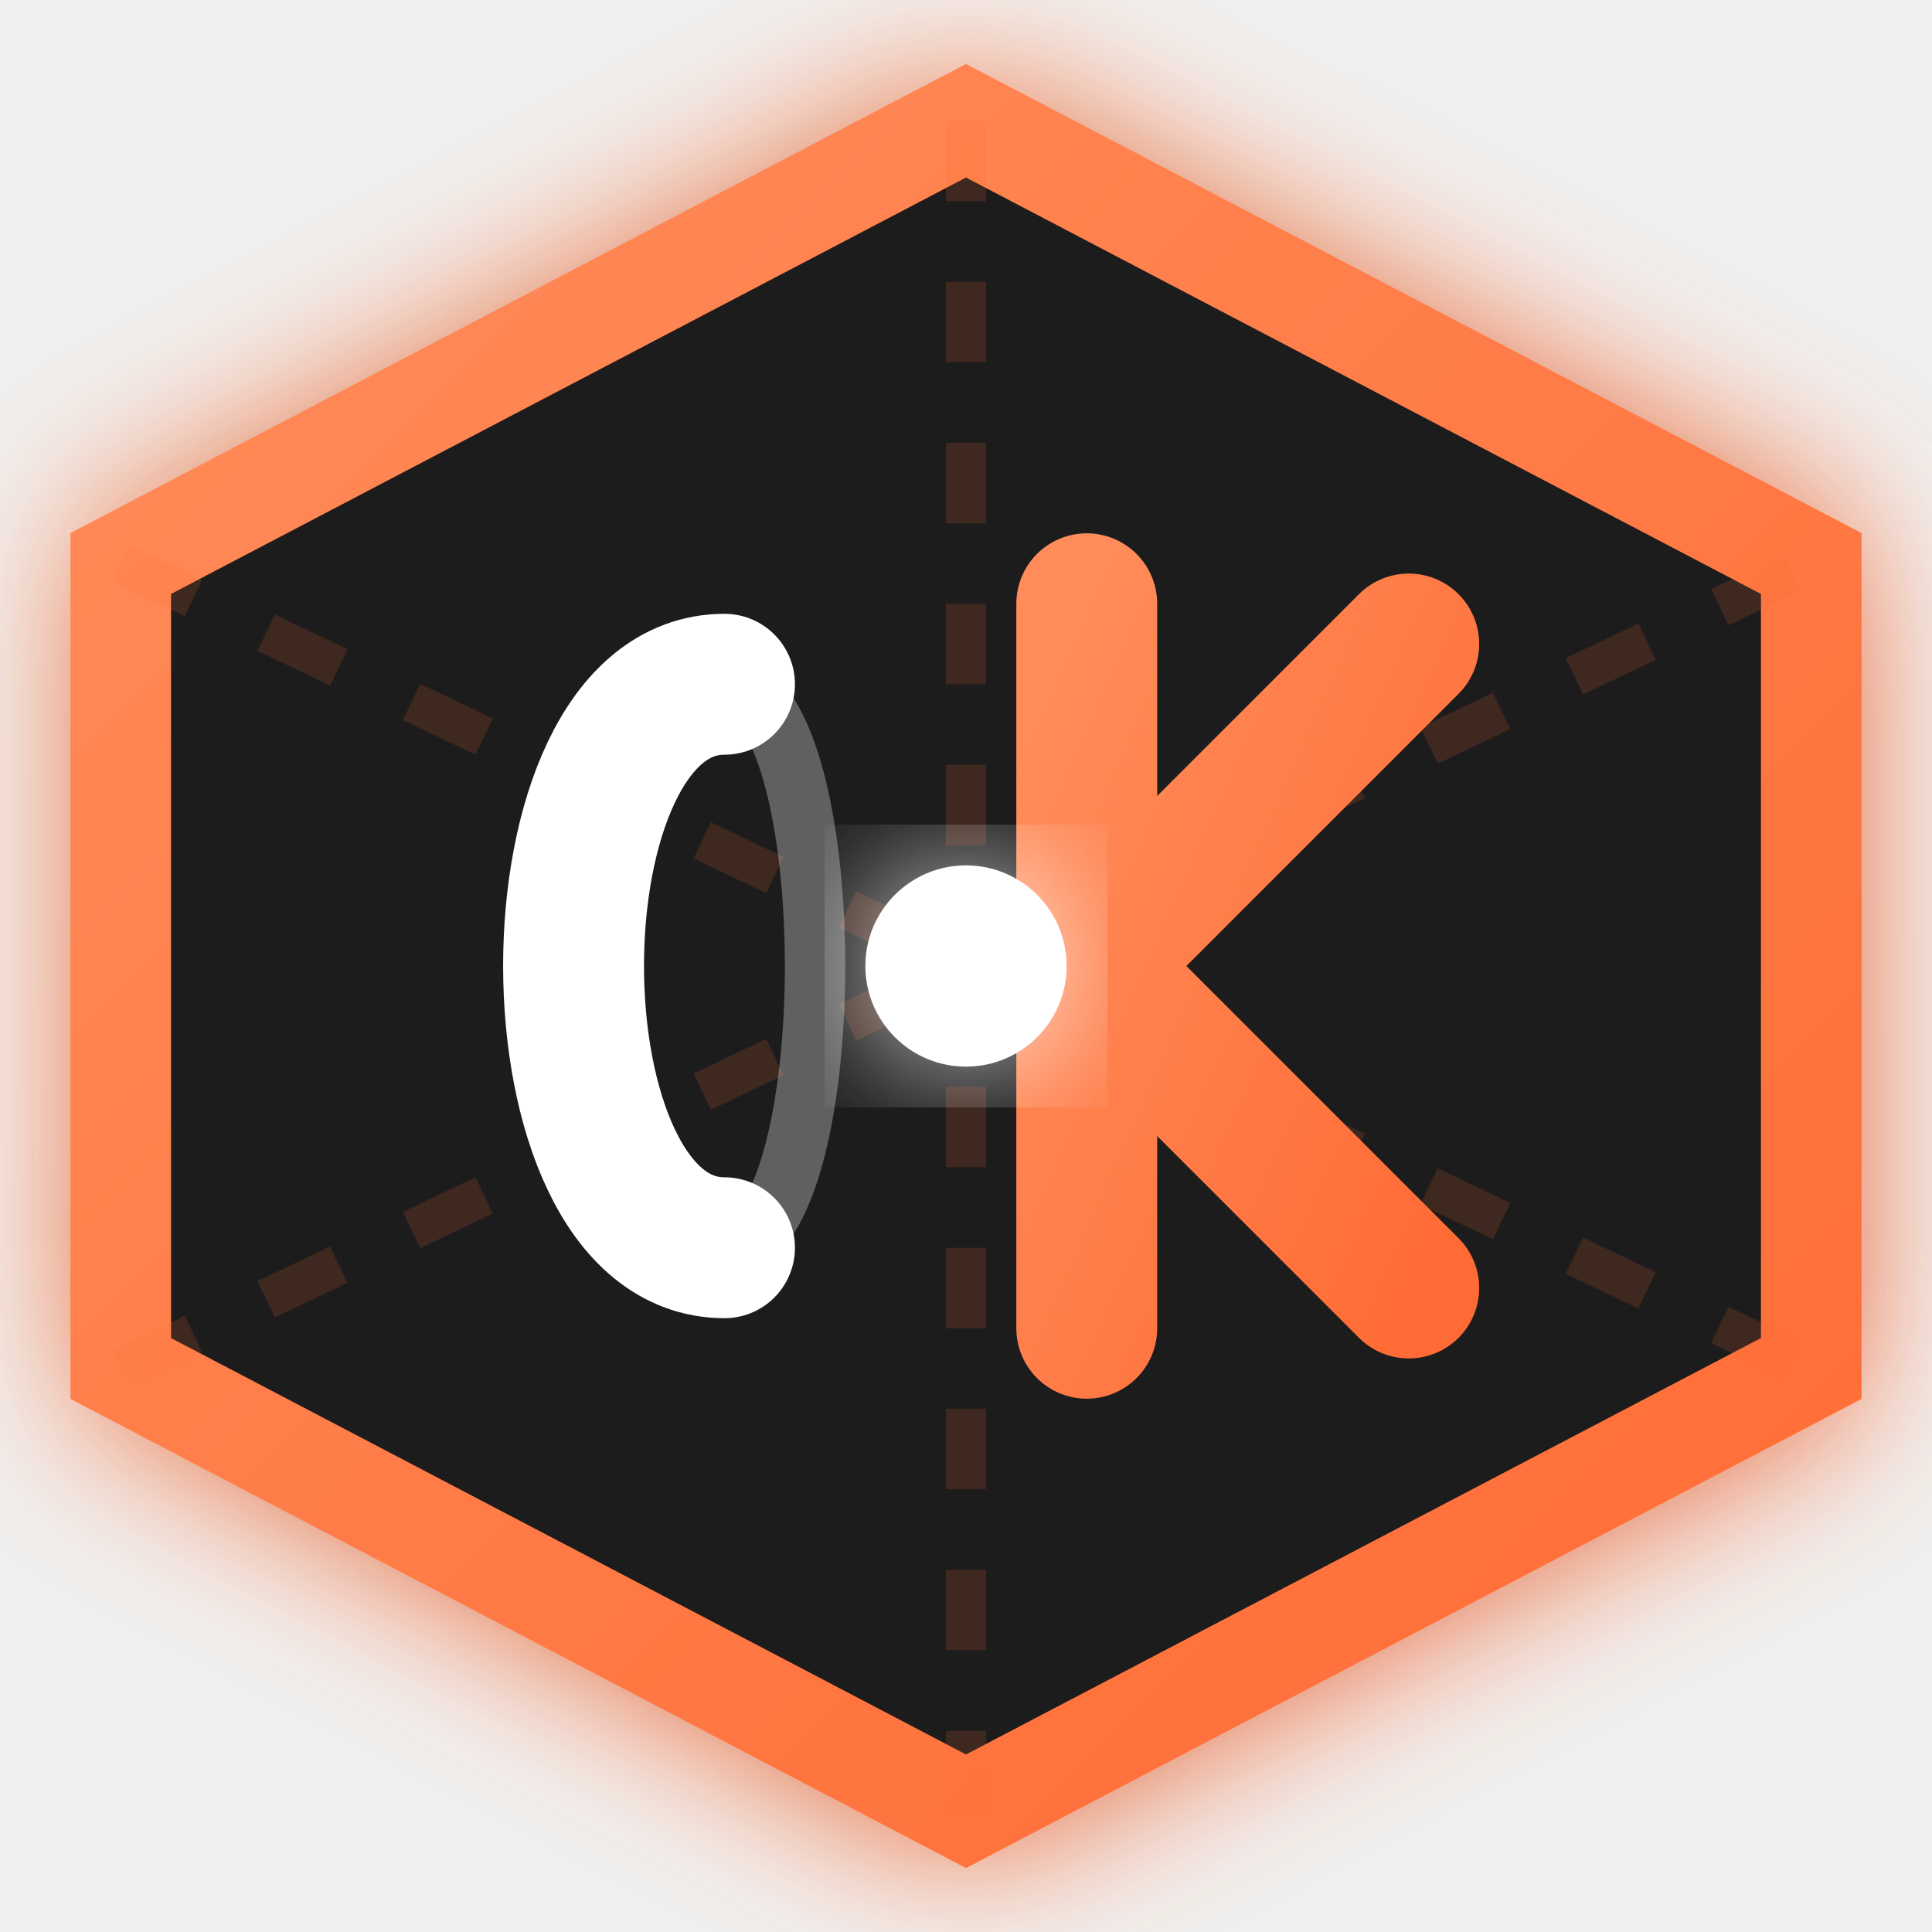
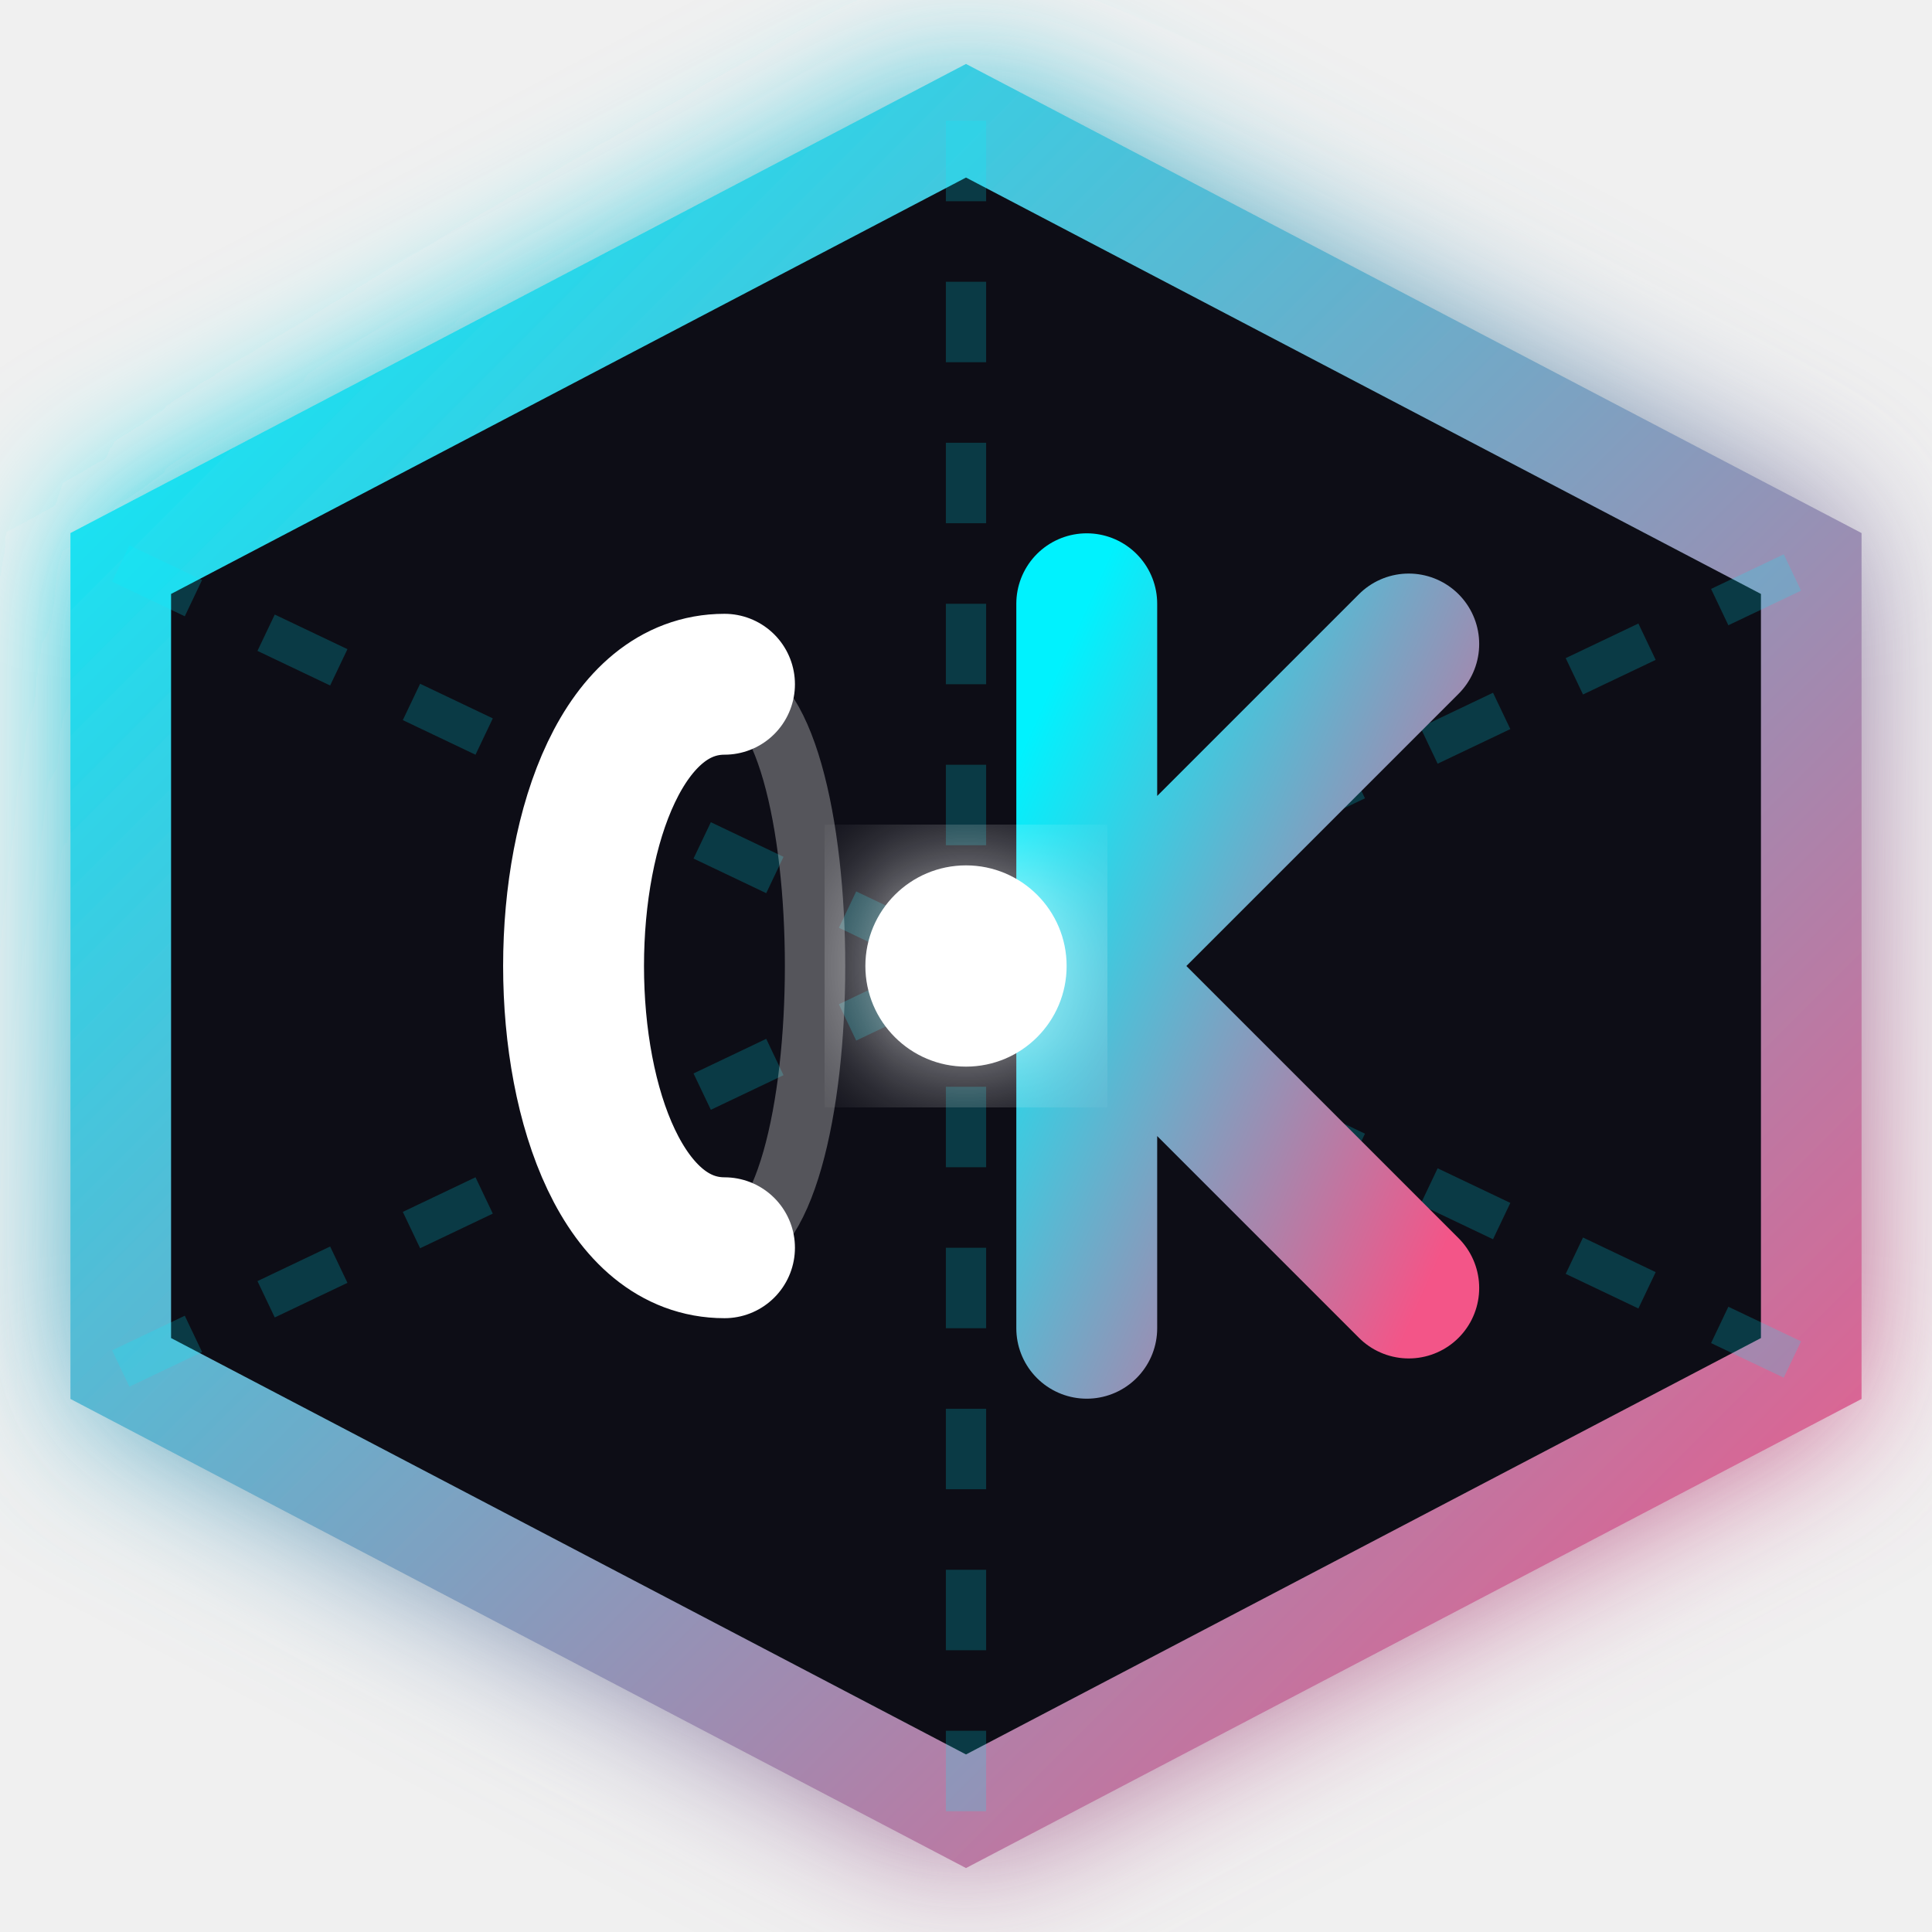
<svg xmlns="http://www.w3.org/2000/svg" viewBox="0 0 48 48" width="48" height="48">
  <defs>
-     <linearGradient id="orangeGrad" x1="0%" y1="0%" x2="100%" y2="100%">
-       <stop offset="0%" stop-color="#ff8c5a" />
-       <stop offset="100%" stop-color="#ff6b35" />
+     <linearGradient id="cyberGrad" x1="0%" y1="0%" x2="100%" y2="100%">
+       <stop offset="0%" stop-color="#00f2fe" />
+       <stop offset="100%" stop-color="#f35588" />
    </linearGradient>
    <filter id="neonGlow" x="-20%" y="-20%" width="140%" height="140%">
-       <feGaussianBlur stdDeviation="2" result="blur" />
+       <feGaussianBlur stdDeviation="1.8" result="blur" />
      <feMerge>
        <feMergeNode in="blur" />
        <feMergeNode in="SourceGraphic" />
      </feMerge>
    </filter>
  </defs>
-   <polygon points="24,3 45,14 45,34 24,45 3,34 3,14" fill="#1a1a1a" stroke="url(#orangeGrad)" stroke-width="2.5" filter="url(#neonGlow)" />
-   <path d="M 24 3 L 24 45 M 3 14 L 45 34 M 3 34 L 45 14" stroke="rgba(255, 107, 53, 0.15)" stroke-width="1" stroke-dasharray="2,2" />
+   <polygon points="24,3 45,14 45,34 24,45 3,34 3,14" fill="#0c1017" stroke="url(#cyberGrad)" stroke-width="2.5" filter="url(#neonGlow)" />
+   <path d="M 24 3 L 24 45 M 3 14 L 45 34 M 3 34 L 45 14" stroke="rgba(0, 242, 254, 0.2)" stroke-width="1" stroke-dasharray="2,2" />
  <path d="M 18,17 C 13,17 13,31 18,31" stroke="#ffffff" stroke-width="3.5" stroke-linecap="round" fill="none" />
  <path d="M 18,17 C 21,17 21,31 18,31" stroke="#ffffff" stroke-width="1.5" stroke-linecap="round" fill="none" opacity="0.3" />
-   <path d="M 27,15 L 27,33 M 27,24 L 35,16 M 27,24 L 35,32" stroke="url(#orangeGrad)" stroke-width="3.5" stroke-linecap="round" stroke-linejoin="round" />
+   <path d="M 27,15 L 27,33 M 27,24 L 35,16 M 27,24 L 35,32" stroke="url(#cyberGrad)" stroke-width="3.5" stroke-linecap="round" stroke-linejoin="round" />
  <circle cx="24" cy="24" r="2.5" fill="#ffffff" filter="url(#neonGlow)" />
</svg>
